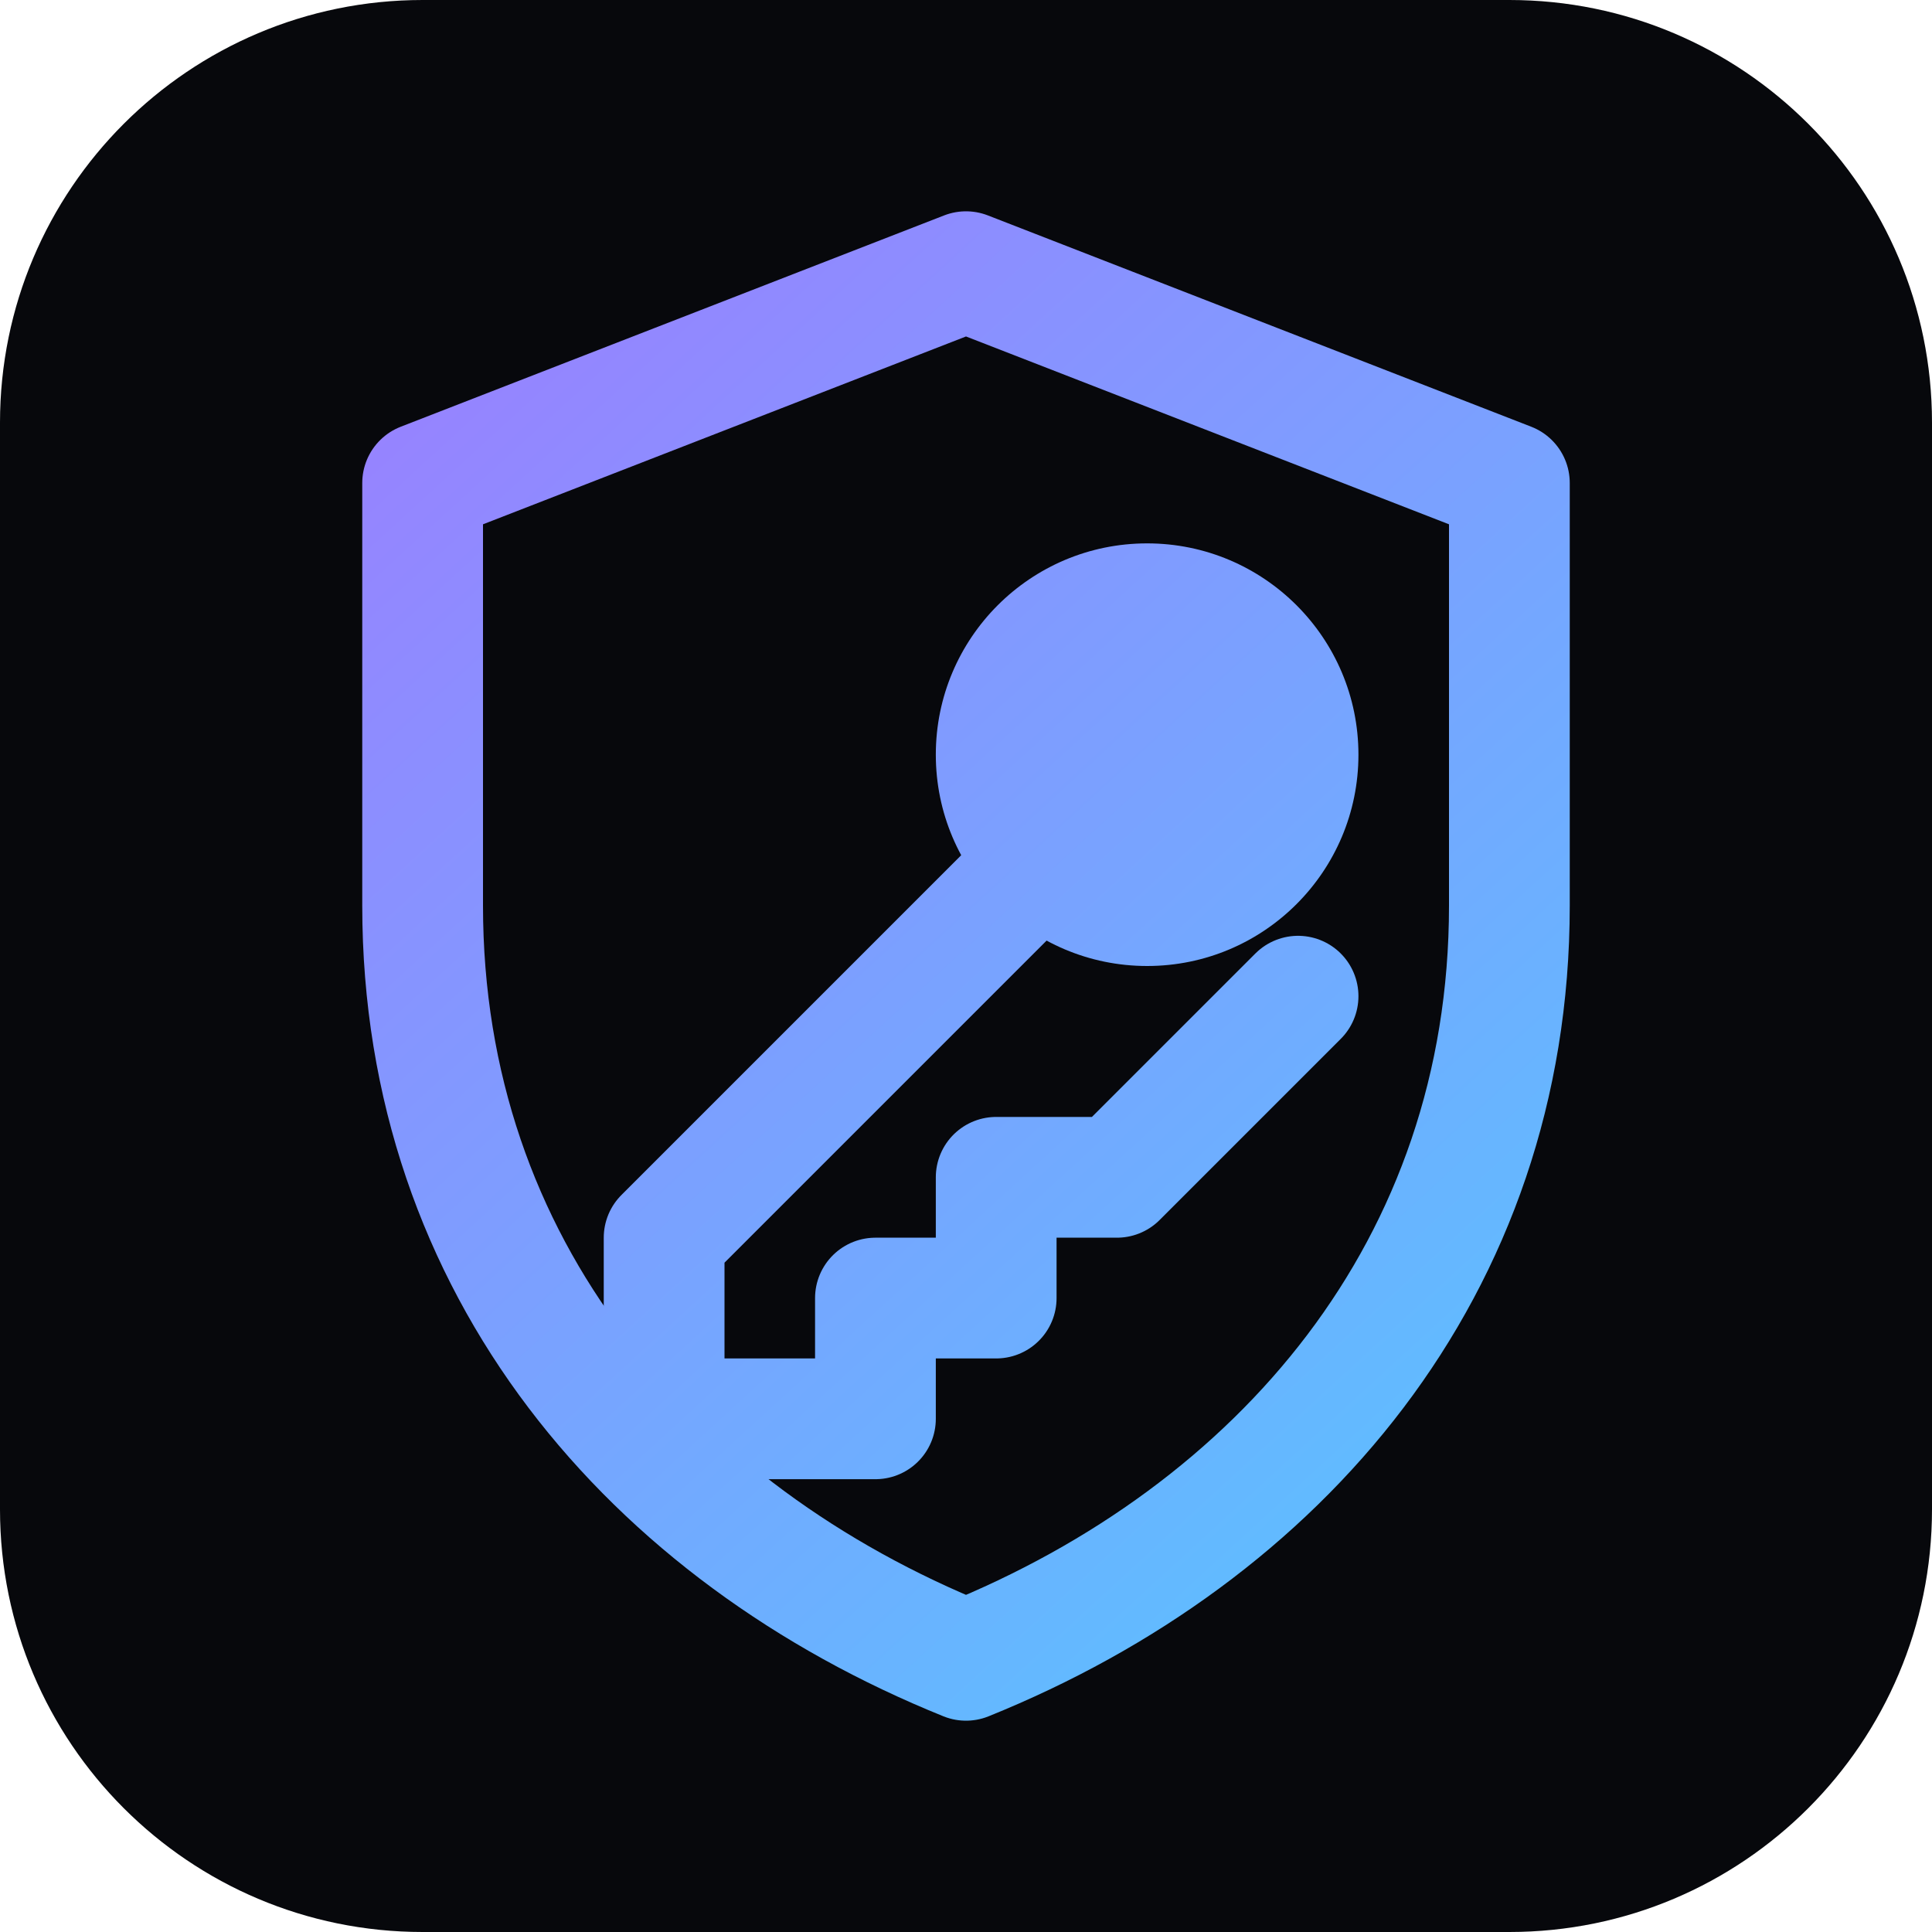
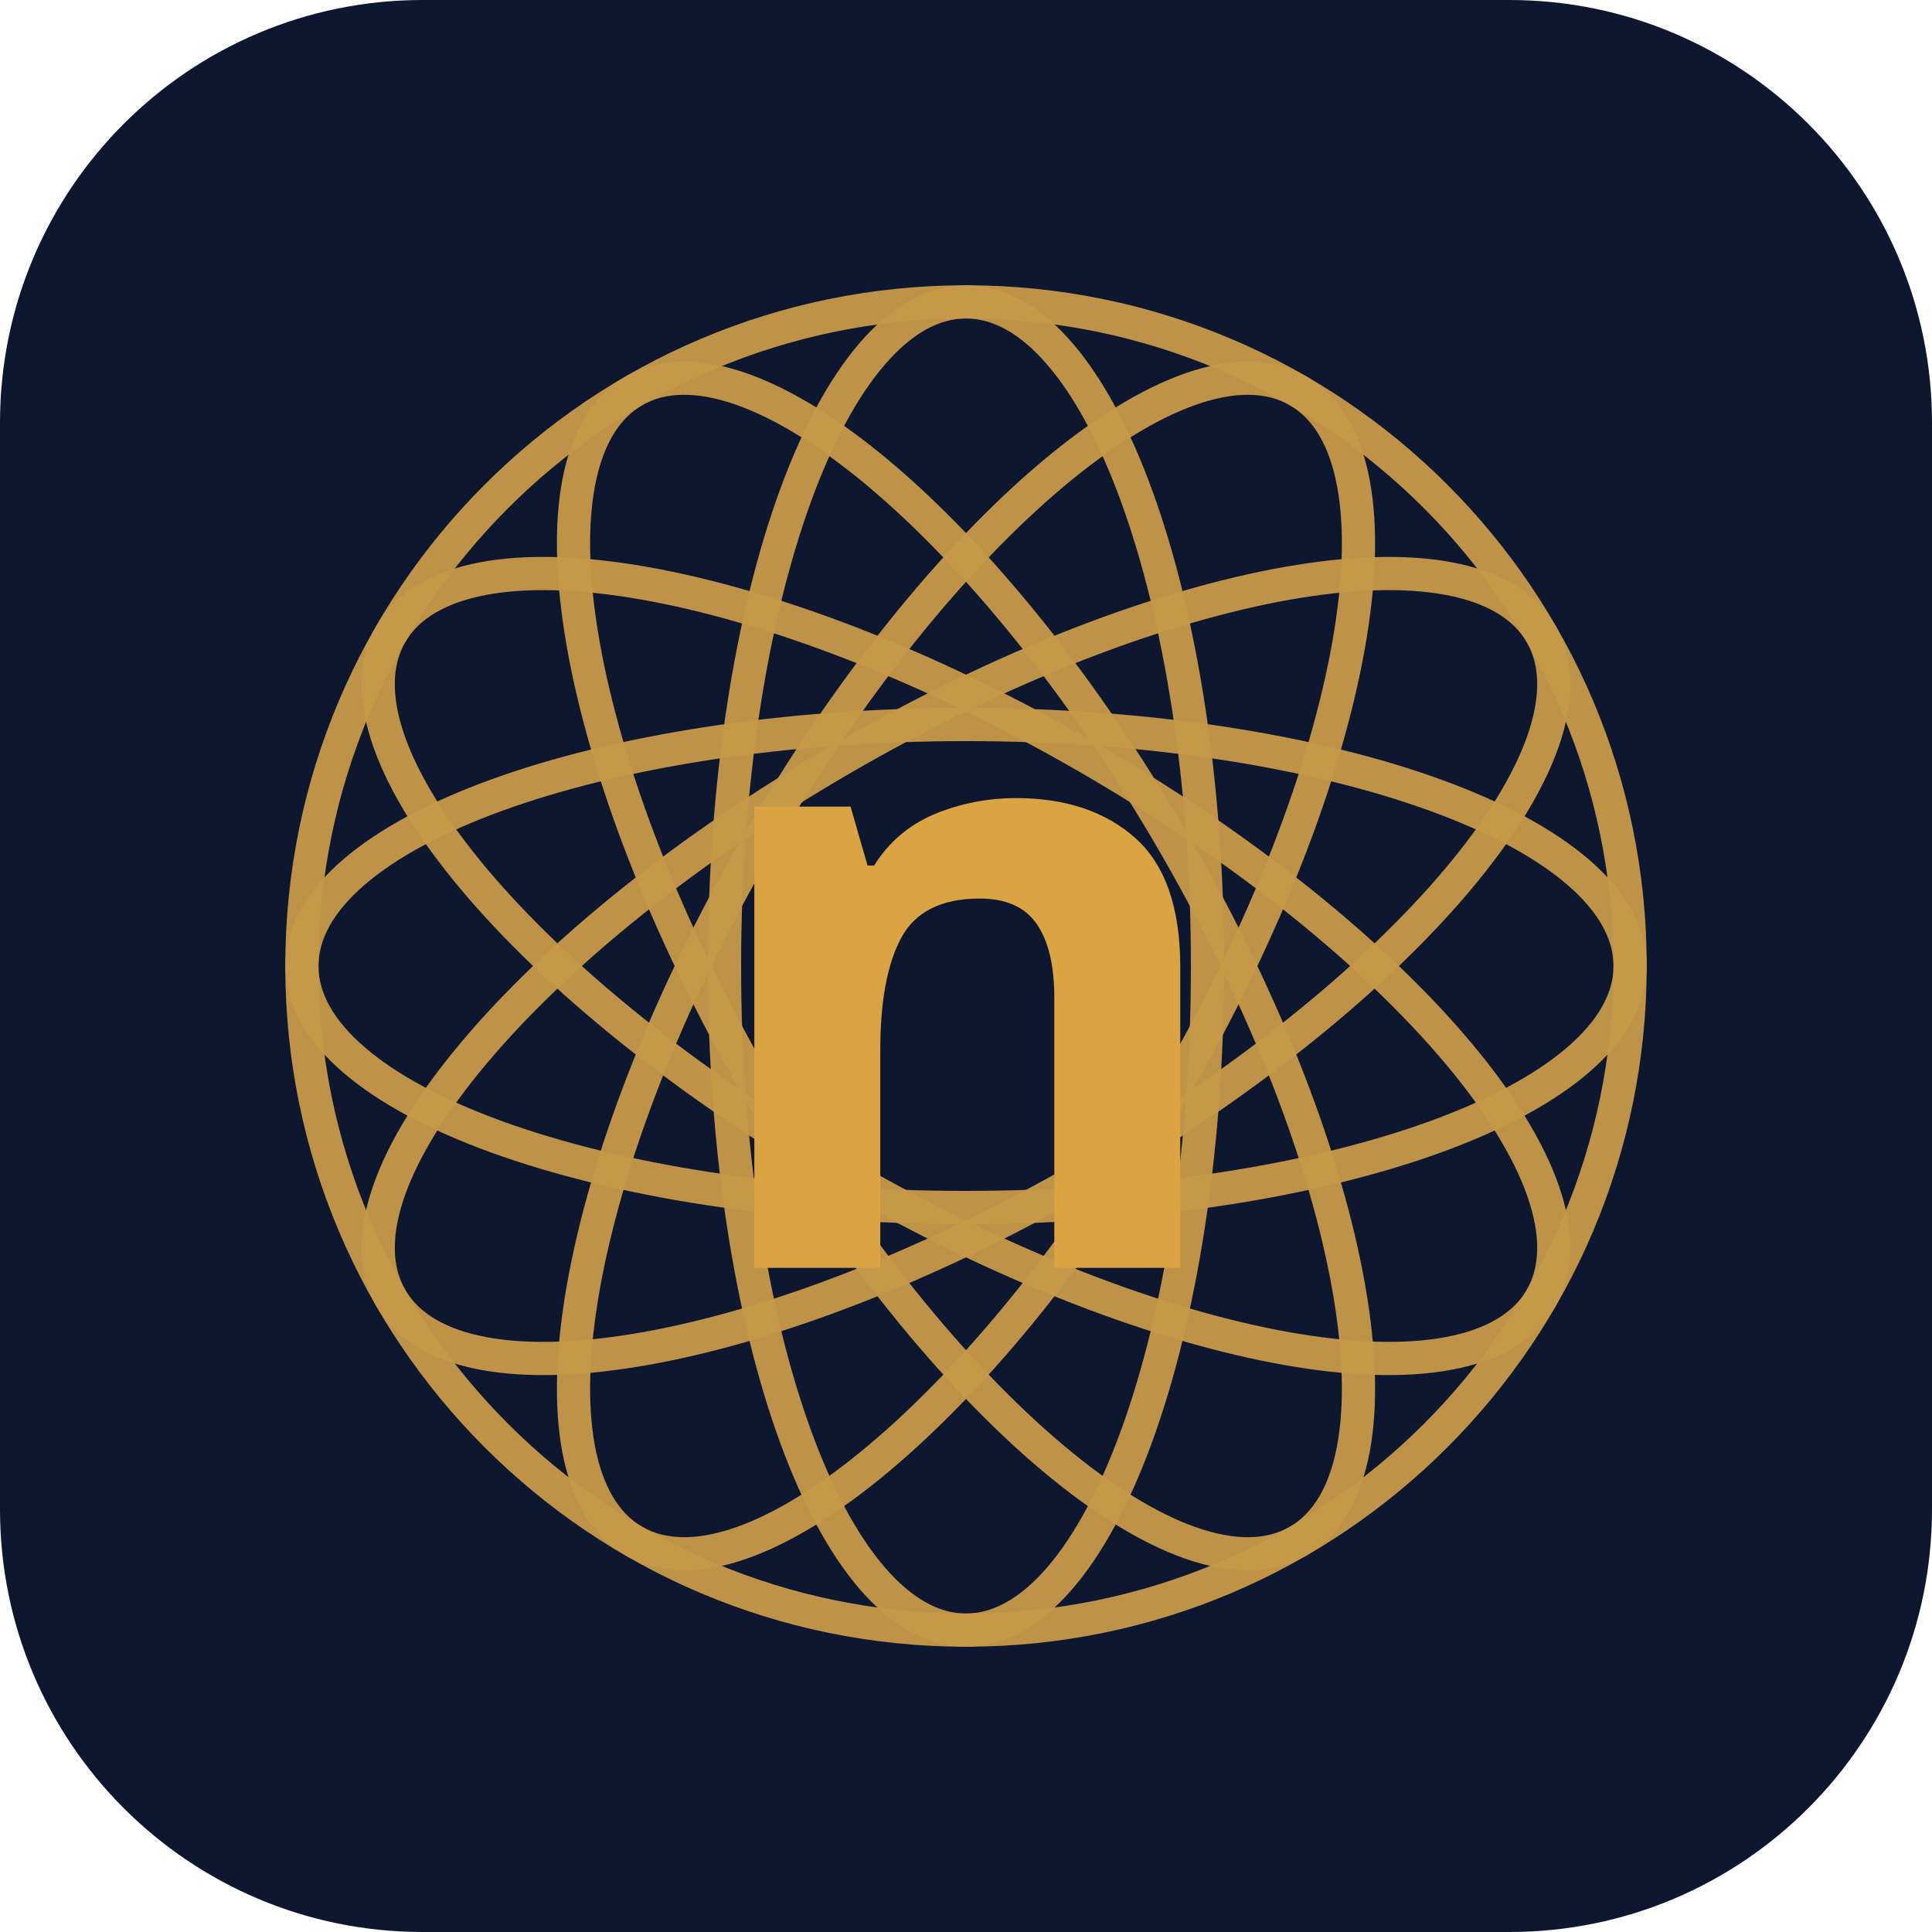
- <svg xmlns="http://www.w3.org/2000/svg" viewBox="0 0 64 64" role="img" aria-label="nominee">
-   <defs>
-     <linearGradient id="g" x1="10" y1="8" x2="54" y2="56" gradientUnits="userSpaceOnUse">
-       <stop stop-color="#9d7cff" />
-       <stop offset="1" stop-color="#55c8ff" />
-     </linearGradient>
-   </defs>
-   <rect width="64" height="64" rx="14" fill="#07080c" />
-   <path d="M32 9 50 16v14c0 12-7.6 20.8-18 25-10.4-4.2-18-13-18-25V16l18-7Z" fill="none" stroke="url(#g)" stroke-width="4" stroke-linejoin="round" />
-   <circle cx="38" cy="25" r="7" fill="url(#g)" />
-   <path d="M34 29 22 41v6h7v-4h4v-4h4l6-6" fill="none" stroke="url(#g)" stroke-width="4" stroke-linecap="round" stroke-linejoin="round" />
+ <svg xmlns="http://www.w3.org/2000/svg" width="64" height="64" viewBox="0 0 64 64" fill="none" role="img" aria-label="nominee">
+   <rect width="64" height="64" rx="14" fill="#0e1730" />
+   <g fill="none" stroke="#c79a4a" stroke-width="1.1" stroke-opacity="0.95">
+     <circle cx="32" cy="32" r="22" />
+     <ellipse cx="32" cy="32" rx="22" ry="8" />
+     <ellipse cx="32" cy="32" rx="22" ry="8" transform="rotate(30 32 32)" />
+     <ellipse cx="32" cy="32" rx="22" ry="8" transform="rotate(60 32 32)" />
+     <ellipse cx="32" cy="32" rx="22" ry="8" transform="rotate(90 32 32)" />
+     <ellipse cx="32" cy="32" rx="22" ry="8" transform="rotate(120 32 32)" />
+     <ellipse cx="32" cy="32" rx="22" ry="8" transform="rotate(150 32 32)" />
+   </g>
+   <text x="32" y="42" text-anchor="middle" font-family="'Schibsted Grotesk', ui-sans-serif, system-ui, sans-serif" font-size="28" font-weight="600" fill="#d9a441">n</text>
</svg>
